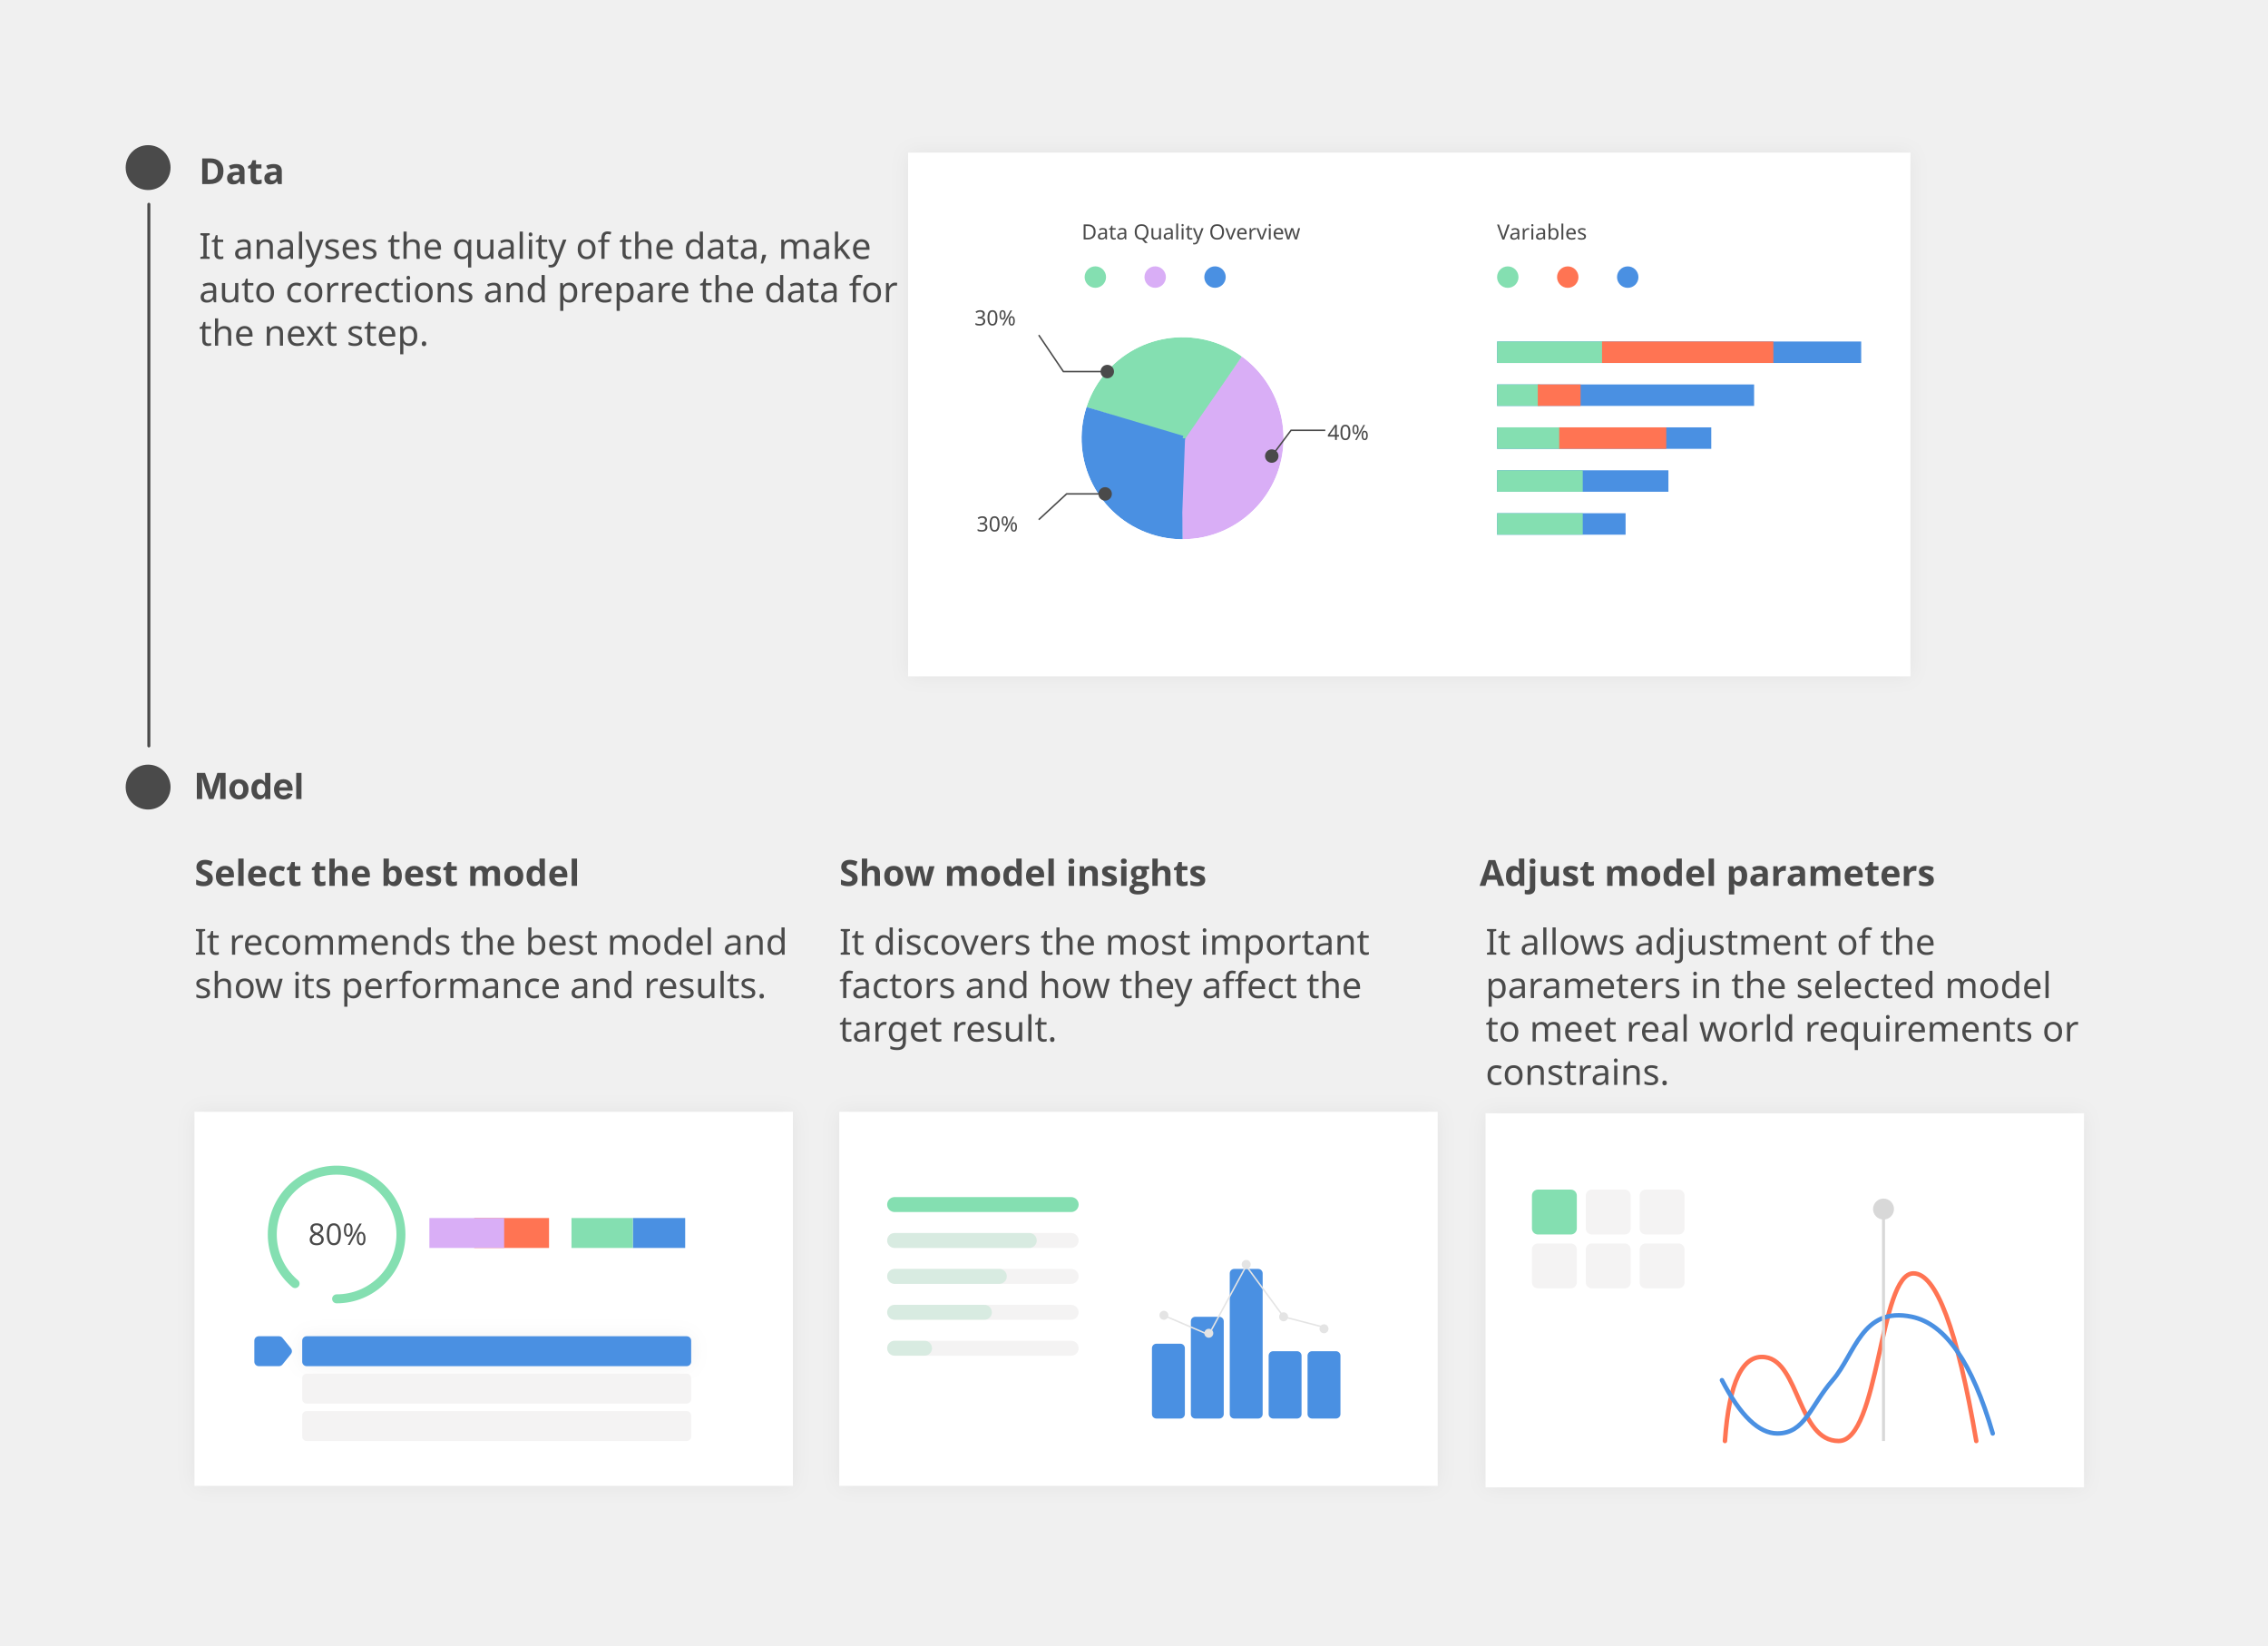
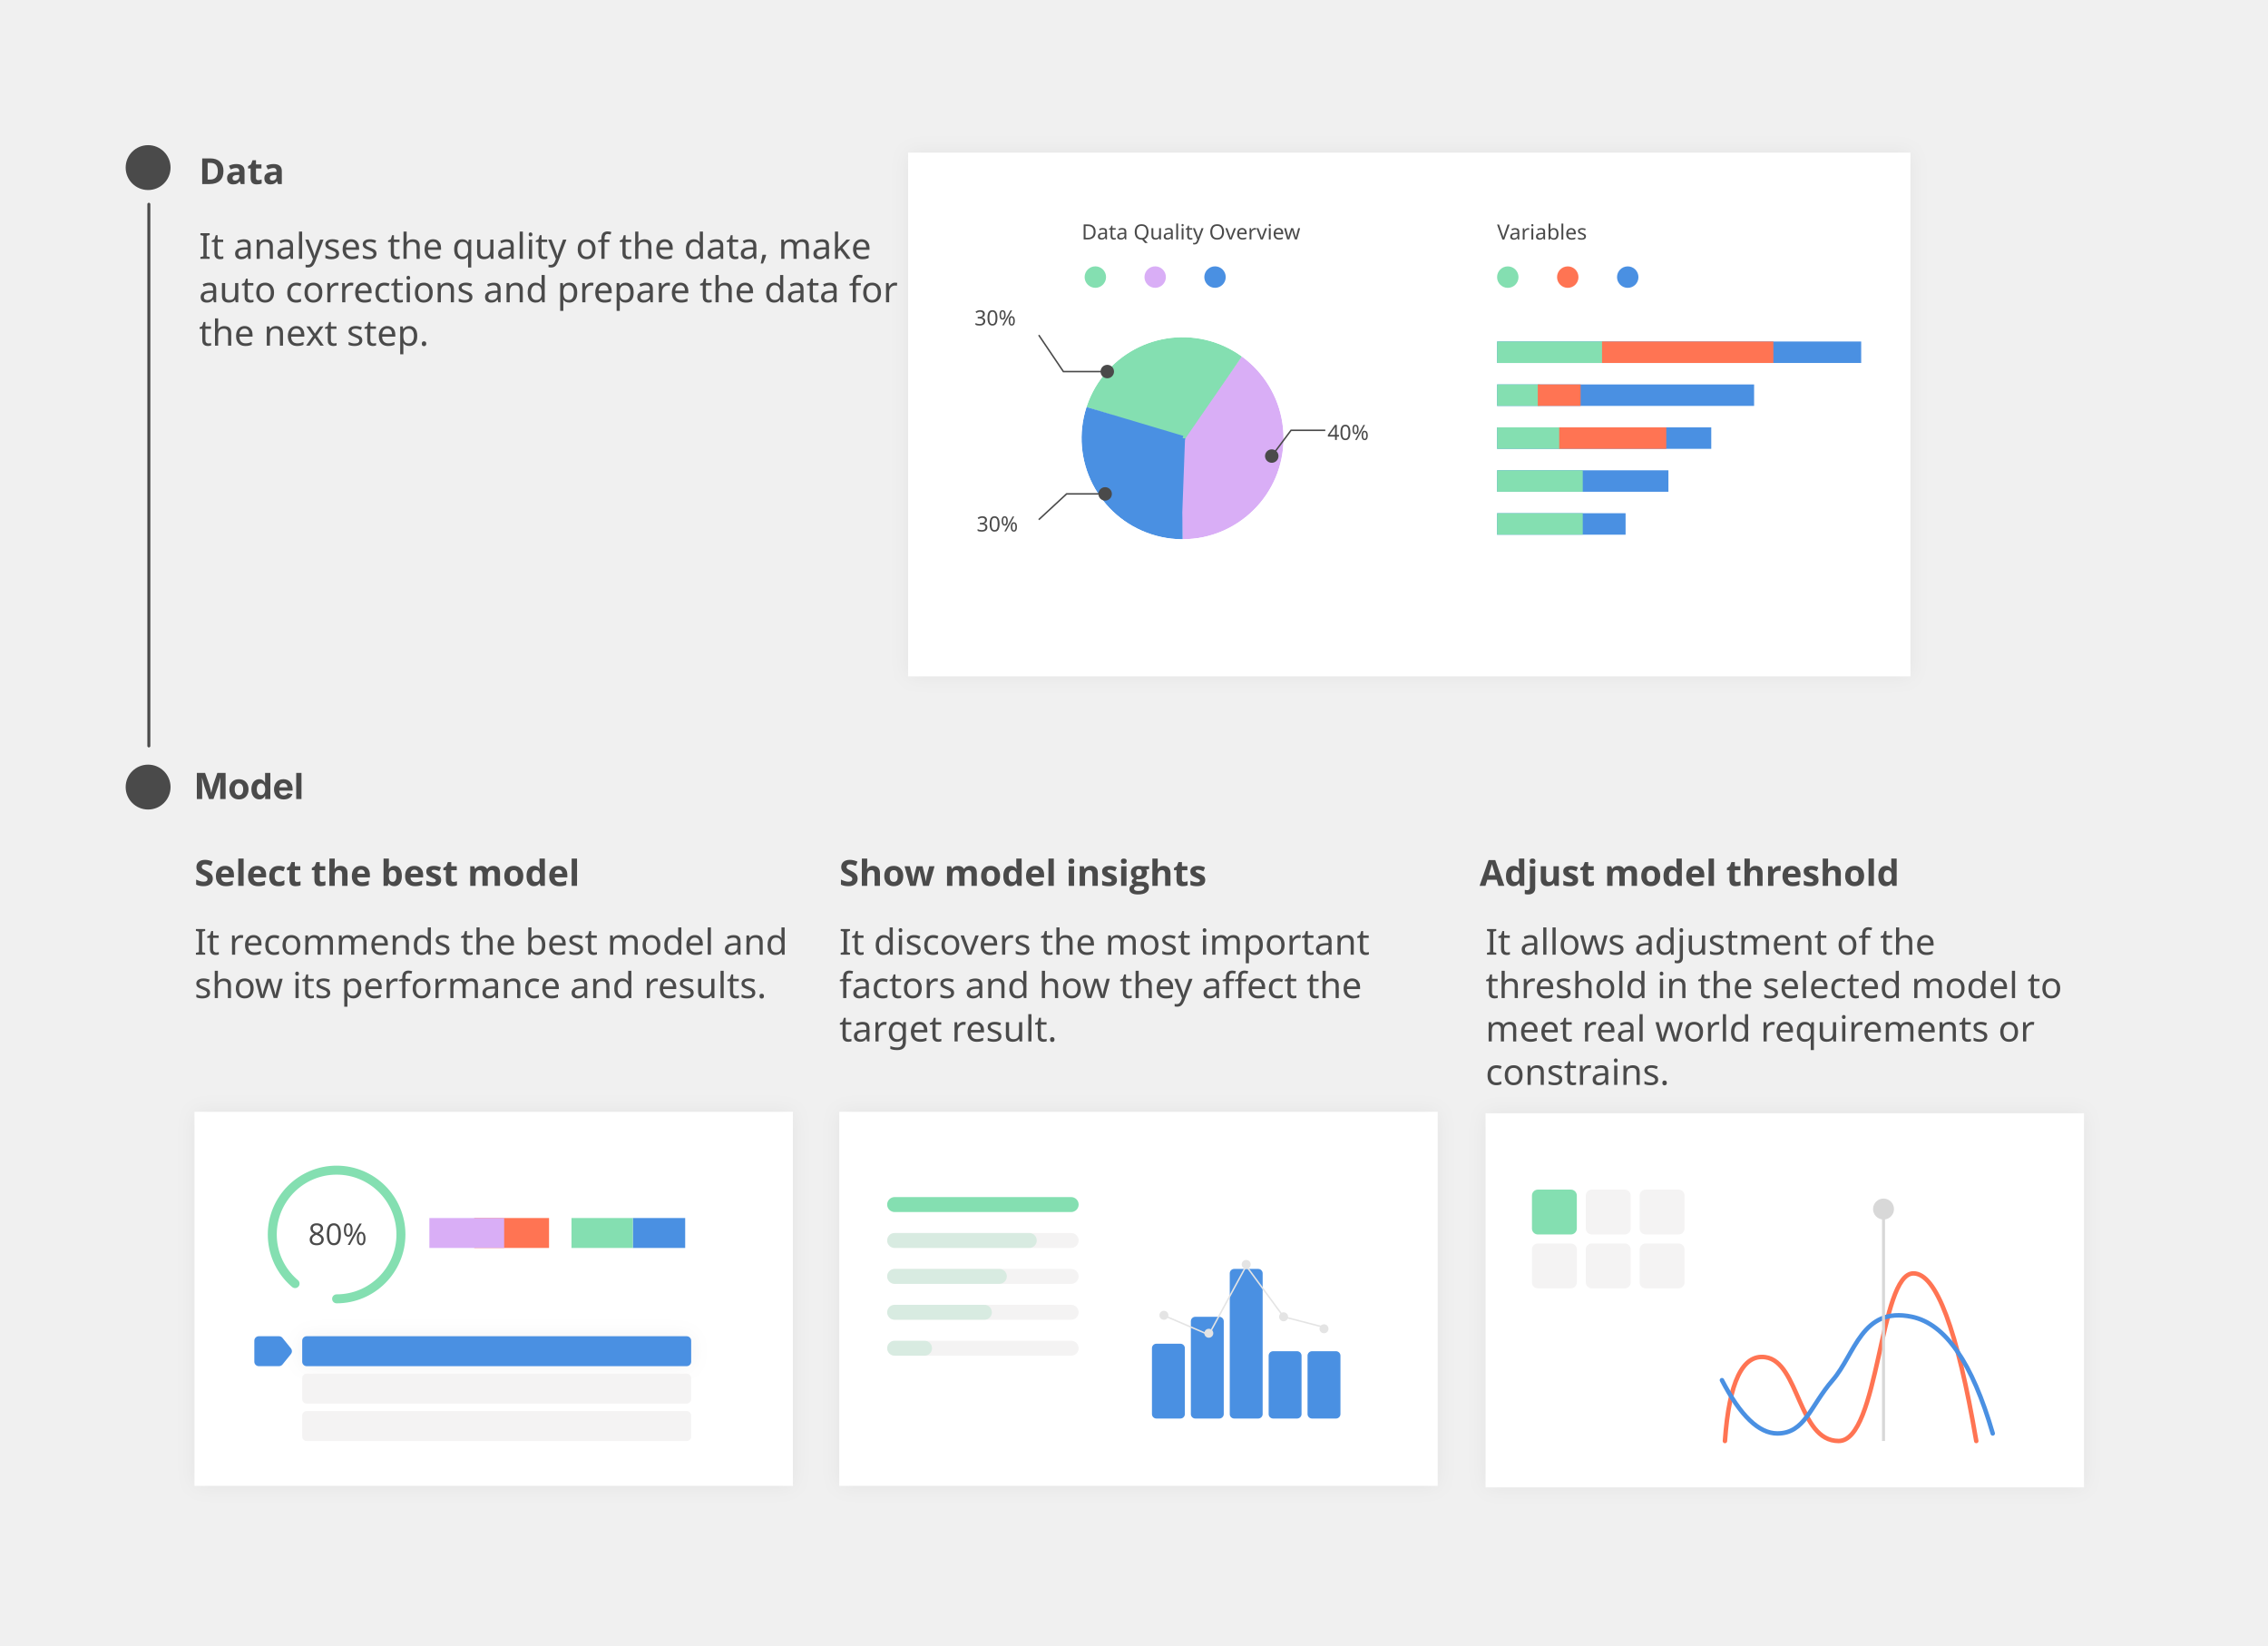
<svg xmlns="http://www.w3.org/2000/svg" xmlns:xlink="http://www.w3.org/1999/xlink" width="1516px" height="1100px" viewBox="0 0 1516 1100" version="1.1">
  <defs>
    <rect id="path-1" x="0" y="0" width="670" height="350" />
    <filter x="-2.9%" y="-5.6%" width="105.8%" height="111.1%" filterUnits="objectBoundingBox" id="filter-2">
      <feOffset dx="0" dy="0" in="SourceAlpha" result="shadowOffsetOuter1" />
      <feGaussianBlur stdDeviation="6.5" in="shadowOffsetOuter1" result="shadowBlurOuter1" />
      <feColorMatrix values="0 0 0 0 0   0 0 0 0 0   0 0 0 0 0  0 0 0 0.05 0" type="matrix" in="shadowBlurOuter1" />
    </filter>
    <circle id="path-3" cx="67.5" cy="67.5" r="67.5" />
    <path d="M67.5,135 C104.779,135 135,104.779 135,67.5 C135,30.221 104.779,0 67.5,0 C30.221,0 0,30.221 0,67.5 C0,104.779 30.221,135 67.5,135 Z" id="path-5" />
    <mask id="mask-6" maskContentUnits="userSpaceOnUse" maskUnits="objectBoundingBox" x="0" y="0" width="135" height="135" fill="white">
      <use xlink:href="#path-5" />
    </mask>
    <mask id="mask-8" maskContentUnits="userSpaceOnUse" maskUnits="objectBoundingBox" x="0" y="0" width="135" height="135" fill="white">
      <use xlink:href="#path-5" />
    </mask>
    <path d="M67.5,135 C104.779,135 135,104.779 135,67.5 C135,30.221 104.779,0 67.5,0 C30.221,0 0,30.221 0,67.5 C0,104.779 30.221,135 67.5,135 Z" id="path-9" />
    <mask id="mask-10" maskContentUnits="userSpaceOnUse" maskUnits="objectBoundingBox" x="0" y="0" width="135" height="135" fill="white">
      <use xlink:href="#path-9" />
    </mask>
    <mask id="mask-12" maskContentUnits="userSpaceOnUse" maskUnits="objectBoundingBox" x="0" y="0" width="135" height="135" fill="white">
      <use xlink:href="#path-9" />
    </mask>
    <path d="M67.5,135 C104.779,135 135,104.779 135,67.5 C135,30.221 104.779,0 67.5,0 C30.221,0 0,30.221 0,67.5 C0,104.779 30.221,135 67.5,135 Z" id="path-13" />
    <mask id="mask-14" maskContentUnits="userSpaceOnUse" maskUnits="objectBoundingBox" x="0" y="0" width="135" height="135" fill="white">
      <use xlink:href="#path-13" />
    </mask>
    <mask id="mask-16" maskContentUnits="userSpaceOnUse" maskUnits="objectBoundingBox" x="0" y="0" width="135" height="135" fill="white">
      <use xlink:href="#path-13" />
    </mask>
    <rect id="path-17" x="0" y="0" width="400" height="250" />
    <filter x="-4.9%" y="-7.8%" width="109.8%" height="115.6%" filterUnits="objectBoundingBox" id="filter-18">
      <feOffset dx="0" dy="0" in="SourceAlpha" result="shadowOffsetOuter1" />
      <feGaussianBlur stdDeviation="6.5" in="shadowOffsetOuter1" result="shadowBlurOuter1" />
      <feColorMatrix values="0 0 0 0 0   0 0 0 0 0   0 0 0 0 0  0 0 0 0.05 0" type="matrix" in="shadowBlurOuter1" />
    </filter>
    <rect id="path-19" x="72" y="150" width="260" height="20" rx="3" />
    <filter x="-7.5%" y="-97.5%" width="115.0%" height="295.0%" filterUnits="objectBoundingBox" id="filter-20">
      <feOffset dx="0" dy="0" in="SourceAlpha" result="shadowOffsetOuter1" />
      <feGaussianBlur stdDeviation="6.5" in="shadowOffsetOuter1" result="shadowBlurOuter1" />
      <feColorMatrix values="0 0 0 0 0   0 0 0 0 0   0 0 0 0 0  0 0 0 0.05 0" type="matrix" in="shadowBlurOuter1" />
    </filter>
    <rect id="path-21" x="0" y="0" width="400" height="250" />
    <filter x="-4.9%" y="-7.8%" width="109.8%" height="115.6%" filterUnits="objectBoundingBox" id="filter-22">
      <feOffset dx="0" dy="0" in="SourceAlpha" result="shadowOffsetOuter1" />
      <feGaussianBlur stdDeviation="6.5" in="shadowOffsetOuter1" result="shadowBlurOuter1" />
      <feColorMatrix values="0 0 0 0 0   0 0 0 0 0   0 0 0 0 0  0 0 0 0.05 0" type="matrix" in="shadowBlurOuter1" />
    </filter>
    <rect id="path-23" x="0" y="0" width="400" height="250" />
    <filter x="-4.9%" y="-7.8%" width="109.8%" height="115.6%" filterUnits="objectBoundingBox" id="filter-24">
      <feOffset dx="0" dy="0" in="SourceAlpha" result="shadowOffsetOuter1" />
      <feGaussianBlur stdDeviation="6.5" in="shadowOffsetOuter1" result="shadowBlurOuter1" />
      <feColorMatrix values="0 0 0 0 0   0 0 0 0 0   0 0 0 0 0  0 0 0 0.05 0" type="matrix" in="shadowBlurOuter1" />
    </filter>
  </defs>
  <g id="Artboard" stroke="none" stroke-width="1" fill="none" fill-rule="evenodd">
    <g id="Group-2" transform="translate(133, 97)">
      <text id="Data" font-family="OpenSans-Bold, Open Sans" font-size="24" font-weight="bold" fill="#4A4A4A">
        <tspan x="0" y="26">Data</tspan>
      </text>
      <text id="It-analyses-the-qual" font-family="Raleway-Regular, Raleway" font-size="24" font-weight="normal" fill="#4A4A4A">
        <tspan x="0" y="76">It analyses the quality of the data, make </tspan>
        <tspan x="0" y="105">auto corrections and prepare the data for </tspan>
        <tspan x="0" y="134">the next step.</tspan>
      </text>
      <g id="Data" transform="translate(474, 5)">
        <g id="Group">
          <g id="Rectangle" fill-rule="nonzero">
            <use fill="black" fill-opacity="1" filter="url(#filter-2)" xlink:href="#path-1" />
            <use fill="#FFFFFF" xlink:href="#path-1" />
          </g>
          <g id="Bars" transform="translate(393.6966, 126.2295)" fill-rule="nonzero">
            <rect id="Rectangle-2" fill="#4A90E2" x="0" y="0" width="243.376" height="14.344" />
            <rect id="Rectangle-2-Copy" fill="#84DFB1" x="0" y="0" width="71.581" height="14.344" />
            <rect id="Rectangle-2-Copy" fill="#FF7453" x="70.15" y="0" width="114.53" height="14.344" />
            <rect id="Rectangle-2" fill="#4A90E2" x="0" y="28.689" width="171.795" height="14.344" />
            <rect id="Rectangle-2-Copy-2" fill="#84DFB1" x="0" y="28.689" width="28.632" height="14.344" />
            <rect id="Rectangle-2-Copy-2" fill="#FF7453" x="27.201" y="28.689" width="28.632" height="14.344" />
            <rect id="Rectangle-2" fill="#4A90E2" x="0" y="57.377" width="143.162" height="14.344" />
            <rect id="Rectangle-2-Copy-3" fill="#84DFB1" x="0" y="57.377" width="42.949" height="14.344" />
            <rect id="Rectangle-2-Copy-3" fill="#FF7453" x="41.517" y="57.377" width="71.581" height="14.344" />
            <rect id="Rectangle-2" fill="#4A90E2" x="0" y="86.066" width="114.53" height="14.344" />
            <rect id="Rectangle-2-Copy-4" fill="#84DFB1" x="0" y="86.066" width="57.265" height="14.344" />
            <rect id="Rectangle-2" fill="#4A90E2" x="0" y="114.754" width="85.897" height="14.344" />
            <rect id="Rectangle-2-Copy-5" fill="#84DFB1" x="0" y="114.754" width="57.265" height="14.344" />
          </g>
          <g id="5-Slices-Pie-Chart" transform="translate(115.9615, 123.3607)">
            <g id="3-Slices-Pie-Chart">
              <g>
                <mask id="mask-4" fill="white">
                  <use xlink:href="#path-3" />
                </mask>
                <g id="Oval-2" fill-rule="nonzero" />
                <mask id="mask-7" fill="white">
                  <use xlink:href="#path-5" />
                </mask>
                <g id="#161032:40%" stroke="#D9AEF6" mask="url(#mask-6)" stroke-width="135" stroke-dasharray="169.714,675" fill-rule="nonzero">
                  <use mask="url(#mask-8)" xlink:href="#path-5" />
                </g>
                <mask id="mask-11" fill="white">
                  <use xlink:href="#path-9" />
                </mask>
                <g id="#FAFF81:30%" stroke="#84DFB1" mask="url(#mask-10)" stroke-width="135" stroke-dasharray="127.286,675" fill-rule="nonzero" transform="translate(67.5, 67.5) rotate(-144) translate(-67.5, -67.5) ">
                  <use mask="url(#mask-12)" xlink:href="#path-9" />
                </g>
                <mask id="mask-15" fill="white">
                  <use xlink:href="#path-13" />
                </mask>
                <g id="#FFC53A:30%" stroke="#4A90E2" mask="url(#mask-14)" stroke-width="135" stroke-dasharray="127.286,675" fill-rule="nonzero" transform="translate(67.5, 67.5) rotate(-252) translate(-67.5, -67.5) ">
                  <use mask="url(#mask-16)" xlink:href="#path-13" />
                </g>
              </g>
            </g>
          </g>
          <g id="Numbers" transform="translate(44.38034, 101.9754)" fill="#4A4A4A">
            <text id="40%" font-family="Raleway-Regular, Raleway" font-size="14" font-weight="normal">
              <tspan x="235.923" y="90.033">40%</tspan>
            </text>
            <text id="30%" font-family="Raleway-Regular, Raleway" font-size="14" font-weight="normal">
              <tspan x="0" y="13.475">30%</tspan>
            </text>
            <text id="30%" font-family="Raleway-Regular, Raleway" font-size="14" font-weight="normal">
              <tspan x="1.432" y="151.18">30%</tspan>
            </text>
            <path id="Path-2" d="M196.004,104.414 C197.994,105.903 200.814,105.498 202.303,103.508 C203.793,101.518 203.387,98.698 201.397,97.209 C199.408,95.72 196.588,96.125 195.098,98.115 C193.609,100.104 194.015,102.925 196.004,104.414 Z M201.478,97.936 L211.986,83.898 L211.585,84.098 L234.491,84.098 L234.491,83.098 L211.585,83.098 L211.335,83.098 L211.185,83.299 L200.677,97.337 L201.478,97.936 Z" fill-rule="nonzero" />
            <path id="Path-5" d="M91.829,126.098 C91.829,123.613 89.814,121.598 87.329,121.598 C84.844,121.598 82.829,123.613 82.829,126.098 C82.829,128.584 84.844,130.598 87.329,130.598 C89.814,130.598 91.829,128.584 91.829,126.098 Z M83.329,125.598 L61.56,125.598 L61.364,125.598 L61.22,125.731 L42.609,142.944 L43.288,143.679 L61.899,126.465 L61.56,126.598 L83.329,126.598 L83.329,125.598 Z" fill-rule="nonzero" />
            <path id="Path-6" d="M93.261,44.336 C93.261,41.851 91.246,39.836 88.761,39.836 C86.275,39.836 84.261,41.851 84.261,44.336 C84.261,46.821 86.275,48.836 88.761,48.836 C91.246,48.836 93.261,46.821 93.261,44.336 Z M84.761,43.836 L59.412,43.836 L59.827,44.056 L43.363,19.671 L42.534,20.231 L58.998,44.616 L59.147,44.836 L59.412,44.836 L84.761,44.836 L84.761,43.836 Z" fill-rule="nonzero" />
          </g>
          <text id="Data-Quality-Overvie" font-family="Raleway-Regular, Raleway" font-size="14" font-weight="normal" fill="#4A4A4A">
            <tspan x="116" y="58">Data Quality Overview</tspan>
          </text>
          <text id="Variables" font-family="Raleway-Regular, Raleway" font-size="14" font-weight="normal" fill="#4A4A4A">
            <tspan x="393.697" y="58.074">Variables</tspan>
          </text>
        </g>
        <ellipse id="Oval" fill="#84DFB1" fill-rule="nonzero" cx="400.855" cy="83.197" rx="7.158" ry="7.172" />
        <ellipse id="Oval" fill="#FF7453" fill-rule="nonzero" cx="440.94" cy="83.197" rx="7.158" ry="7.172" />
        <ellipse id="Oval" fill="#4A90E2" fill-rule="nonzero" cx="481.026" cy="83.197" rx="7.158" ry="7.172" />
        <ellipse id="Oval" fill="#84DFB1" fill-rule="nonzero" cx="125.158" cy="83.172" rx="7.158" ry="7.172" />
        <ellipse id="Oval" fill="#D9AEF6" fill-rule="nonzero" cx="165.158" cy="83.172" rx="7.158" ry="7.172" />
        <ellipse id="Oval" fill="#4A90E2" fill-rule="nonzero" cx="205.158" cy="83.172" rx="7.158" ry="7.172" />
      </g>
    </g>
    <text id="Select-the-best-mode" font-family="OpenSans-Bold, Open Sans" font-size="24" font-weight="bold" fill="#4A4A4A">
      <tspan x="130" y="592">Select the best model</tspan>
    </text>
    <text id="Model" font-family="SFProDisplay-Bold, SF Pro Display" font-size="24" font-weight="bold" fill="#4A4A4A">
      <tspan x="130" y="534">Model</tspan>
    </text>
    <path d="M99.5,136.5 L99.5,498.5" id="Line" stroke="#4A4A4A" stroke-width="2" stroke-linecap="round" fill-rule="nonzero" />
    <text id="Show-model-insights" font-family="OpenSans-Bold, Open Sans" font-size="24" font-weight="bold" fill="#4A4A4A">
      <tspan x="561" y="592">Show model insights</tspan>
    </text>
-     <text id="Adjust-model-paramet" font-family="OpenSans-Bold, Open Sans" font-size="24" font-weight="bold" fill="#4A4A4A">
-       <tspan x="989" y="592">Adjust model parameters</tspan>
+     <text id="Adjust-model-thresho" font-family="OpenSans-Bold, Open Sans" font-size="24" font-weight="bold" fill="#4A4A4A">
+       <tspan x="989" y="592">Adjust model threshold</tspan>
    </text>
    <g id="ModelResults" transform="translate(130, 743)">
      <g id="Group">
        <g id="Rectangle" fill-rule="nonzero">
          <use fill="black" fill-opacity="1" filter="url(#filter-18)" xlink:href="#path-17" />
          <use fill="#FFFFFF" xlink:href="#path-17" />
        </g>
        <g id="Rectangle-3" fill-rule="nonzero">
          <use fill="black" fill-opacity="1" filter="url(#filter-20)" xlink:href="#path-19" />
          <use fill="#4A90E2" xlink:href="#path-19" />
        </g>
        <rect id="Rectangle-3" fill="#F4F3F3" fill-rule="nonzero" x="72" y="175" width="260" height="20" rx="3" />
        <rect id="Rectangle-3" fill="#F4F3F3" fill-rule="nonzero" x="72" y="200" width="260" height="20" rx="3" />
        <path d="M95,125 C118.748,125 138,105.748 138,82 C138,58.252 118.748,39 95,39 C71.252,39 52,58.252 52,82 C52,105.748 71.252,125 95,125 Z" id="Oval" stroke="#84DFB1" stroke-width="6" fill="#FFFFFF" fill-rule="nonzero" stroke-linecap="round" stroke-linejoin="round" stroke-dasharray="240" />
        <text id="80%" font-family="OpenSans, Open Sans" font-size="20" font-weight="normal" fill="#4A4A4A">
          <tspan x="76" y="89">80%</tspan>
        </text>
        <g id="Bars" transform="translate(157, 71)" fill-rule="nonzero">
          <rect id="Rectangle-2" fill="#4A90E2" x="136" y="0" width="35" height="20" />
          <rect id="Rectangle-2-Copy" fill="#FF7453" x="30" y="0" width="50" height="20" />
          <rect id="Rectangle-2-Copy-2" fill="#D9AEF6" x="0" y="0" width="50" height="20" />
          <rect id="Rectangle-2-Copy" fill="#84DFB1" x="95" y="0" width="41" height="20" />
        </g>
      </g>
      <path d="M43,150 L56.497,150 C57.404,150 58.262,150.41 58.832,151.116 L64.48,158.116 C65.367,159.215 65.367,160.785 64.48,161.884 L58.832,168.884 C58.262,169.59 57.404,170 56.497,170 L43,170 C41.343,170 40,168.657 40,167 L40,153 C40,151.343 41.343,150 43,150 Z" id="Rectangle-4" fill="#4A90E2" fill-rule="nonzero" />
    </g>
    <g id="ModelInsights" transform="translate(561, 743)" fill-rule="nonzero">
      <g id="Group">
        <g id="Rectangle">
          <use fill="black" fill-opacity="1" filter="url(#filter-22)" xlink:href="#path-21" />
          <use fill="#FFFFFF" xlink:href="#path-21" />
        </g>
        <rect id="Rectangle-6" fill="#4A90E2" x="235" y="137" width="22" height="68" rx="3" />
        <rect id="Rectangle-6" fill="#4A90E2" x="209" y="155" width="22" height="50" rx="3" />
        <rect id="Rectangle-6" fill="#4A90E2" x="261" y="105" width="22" height="100" rx="3" />
        <rect id="Rectangle-6" fill="#4A90E2" x="287" y="160" width="22" height="45" rx="3" />
        <rect id="Rectangle-6" fill="#4A90E2" x="313" y="160" width="22" height="45" rx="3" />
        <rect id="Rectangle-5" fill="#84DFB1" x="32" y="57" width="128" height="10" rx="5" />
        <rect id="Rectangle-5" fill="#F4F3F3" x="32" y="81" width="128" height="10" rx="5" />
        <rect id="Rectangle-5" fill="#F4F3F3" x="32" y="105" width="128" height="10" rx="5" />
        <rect id="Rectangle-5" fill="#F4F3F3" x="32" y="129" width="128" height="10" rx="5" />
        <rect id="Rectangle-5" fill="#F4F3F3" x="32" y="153" width="128" height="10" rx="5" />
        <rect id="Rectangle-5" fill-opacity="0.4" fill="#B0DEC7" x="32" y="81" width="100" height="10" rx="5" />
        <rect id="Rectangle-5" fill-opacity="0.4" fill="#B0DEC7" x="32" y="105" width="80" height="10" rx="5" />
        <rect id="Rectangle-5" fill-opacity="0.4" fill="#B0DEC7" x="32" y="129" width="70" height="10" rx="5" />
        <rect id="Rectangle-5" fill-opacity="0.4" fill="#B0DEC7" x="32" y="153" width="30" height="10" rx="5" />
        <polyline id="Path-2" stroke="#E4E4E4" points="219 137 247 149 272 103 297 137 324 144" />
        <circle id="Oval-3" fill="#E4E4E4" cx="247" cy="148" r="3" />
        <circle id="Oval-3" fill="#E4E4E4" cx="217" cy="136" r="3" />
        <circle id="Oval-3" fill="#E4E4E4" cx="272" cy="102" r="3" />
        <circle id="Oval-3" fill="#E4E4E4" cx="297" cy="137" r="3" />
        <circle id="Oval-3" fill="#E4E4E4" cx="324" cy="145" r="3" />
      </g>
    </g>
    <g id="ModelParameters" transform="translate(993, 744)" fill-rule="nonzero">
      <g id="Group">
        <g id="Rectangle">
          <use fill="black" fill-opacity="1" filter="url(#filter-24)" xlink:href="#path-23" />
          <use fill="#FFFFFF" xlink:href="#path-23" />
        </g>
        <rect id="Rectangle-7" fill="#84DFB1" x="31" y="51" width="30" height="30" rx="4" />
        <rect id="Rectangle-7" fill="#F4F3F3" x="67" y="51" width="30" height="30" rx="4" />
        <rect id="Rectangle-7" fill="#F4F3F3" x="103" y="51" width="30" height="30" rx="4" />
        <rect id="Rectangle-7" fill="#F4F3F3" x="103" y="87" width="30" height="30" rx="4" />
        <rect id="Rectangle-7" fill="#F4F3F3" x="67" y="87" width="30" height="30" rx="4" />
        <rect id="Rectangle-7" fill="#F4F3F3" x="31" y="87" width="30" height="30" rx="4" />
      </g>
      <path d="M160,219 C162.804,179.518 171.804,160.851 187,163 C209.794,166.223 208.872,219 236,219 C263.128,219 263.128,107 286,107 C301.248,107 315.248,144.333 328,219" id="Path-3" stroke="#FF7453" stroke-width="3" stroke-linecap="round" stroke-linejoin="round" />
      <circle id="Oval-4" fill="#D8D8D8" cx="266" cy="64" r="7" />
      <path d="M158,178.372 C170.333,202.095 182.667,213.957 195,213.957 C213.5,213.957 217,195.65 232,178.372 C247,161.094 251.429,128.898 285,136.009 C307.38,140.75 325.38,166.732 339,213.957" id="Path-4" stroke="#4A90E2" stroke-width="3" stroke-linecap="round" />
      <path d="M266,66 L266,219" id="Path-5" stroke="#D8D8D8" stroke-width="2" />
    </g>
    <circle id="Oval-5" fill="#4A4A4A" fill-rule="nonzero" cx="99" cy="112" r="15" />
    <circle id="Oval-5" fill="#4A4A4A" fill-rule="nonzero" cx="99" cy="526" r="15" />
    <text id="It-recommends-the-be" font-family="Raleway-Regular, Raleway" font-size="24" font-weight="normal" fill="#4A4A4A">
      <tspan x="130" y="638">It recommends the best model and </tspan>
      <tspan x="130" y="667">show its performance and results.</tspan>
    </text>
    <text id="It-discovers-the-mos" font-family="Raleway-Regular, Raleway" font-size="24" font-weight="normal" fill="#4A4A4A">
      <tspan x="561" y="638">It discovers the most important </tspan>
      <tspan x="561" y="667">factors and how they affect the </tspan>
      <tspan x="561" y="696">target result.</tspan>
    </text>
    <text id="It-allows-adjustment" font-family="Raleway-Regular, Raleway" font-size="24" font-weight="normal" fill="#4A4A4A">
      <tspan x="993" y="638">It allows adjustment of the </tspan>
-       <tspan x="993" y="667">parameters in the selected model </tspan>
-       <tspan x="993" y="696">to meet real world requirements or </tspan>
+       <tspan x="993" y="667">threshold in the selected model to </tspan>
+       <tspan x="993" y="696">meet real world requirements or </tspan>
      <tspan x="993" y="725">constrains.</tspan>
    </text>
  </g>
</svg>
